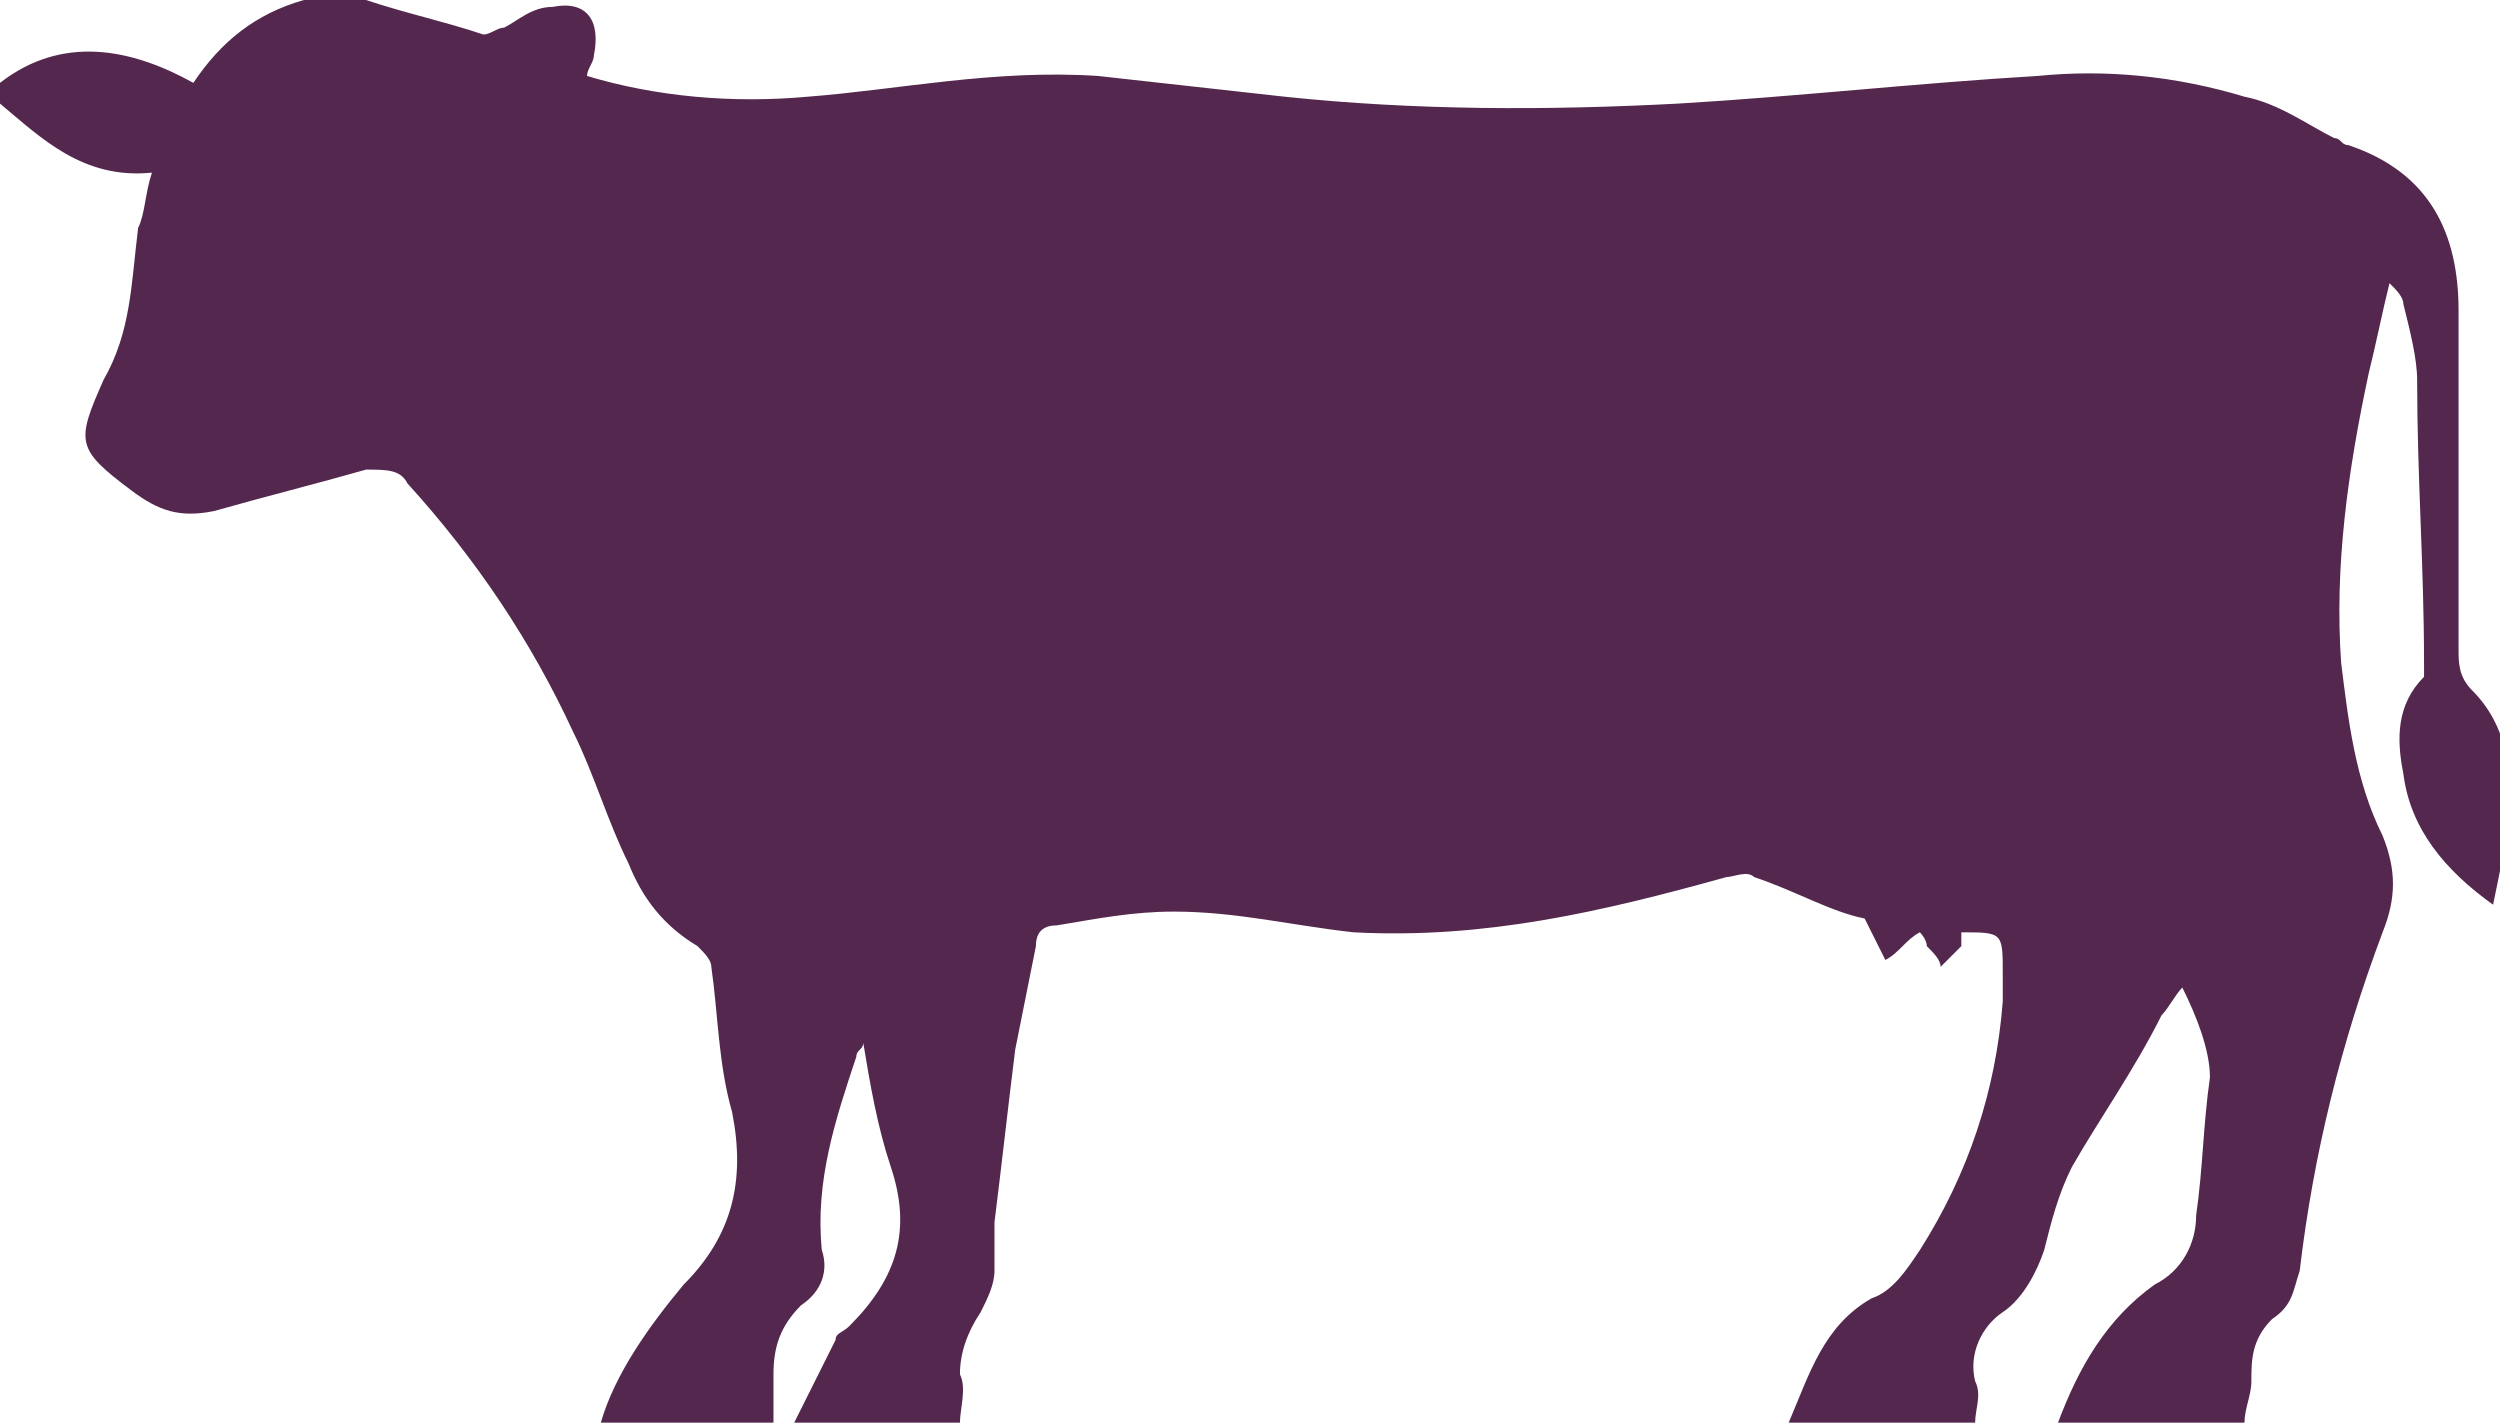
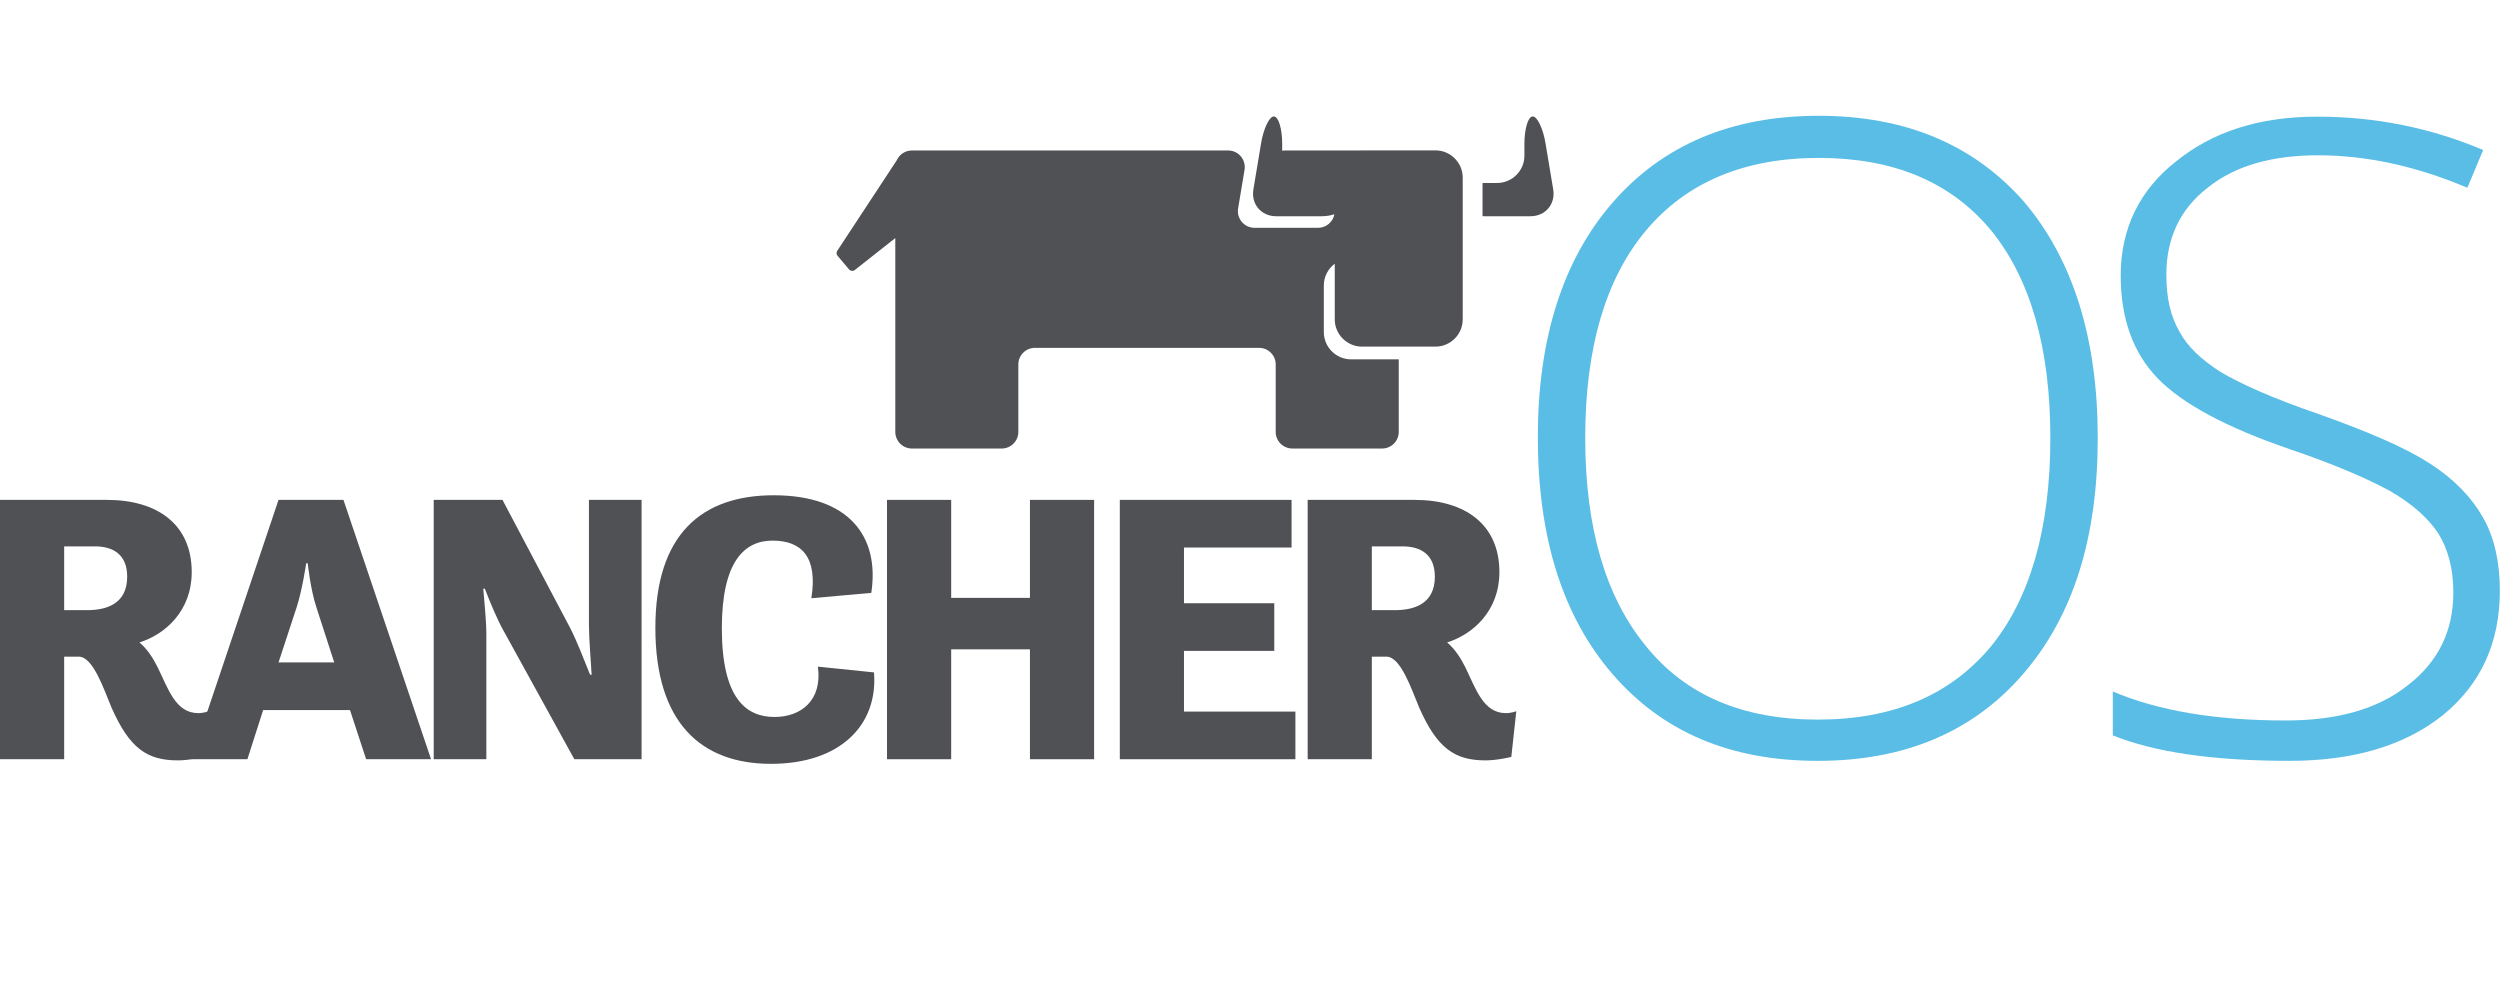
- <svg xmlns="http://www.w3.org/2000/svg" version="1.1" id="Layer_1" x="0px" y="0px" viewBox="0 0 36.2 20.6" style="enable-background:new 0 0 36.2 20.6;" xml:space="preserve">
-   <style type="text/css">
- 	.st0{fill:#54284E;}
- </style>
-   <path class="st0" d="M25.9,20.6h2.7c0-0.2,0.1-0.4,0-0.6c-0.1-0.4,0.1-0.8,0.4-1c0.3-0.2,0.5-0.6,0.6-0.9c0.1-0.4,0.2-0.8,0.4-1.2  c0.4-0.7,0.9-1.4,1.3-2.2c0.1-0.1,0.2-0.3,0.3-0.4c0.2,0.4,0.4,0.9,0.4,1.3c-0.1,0.7-0.1,1.3-0.2,2c0,0.4-0.2,0.8-0.6,1  c-0.7,0.5-1.1,1.2-1.4,2h2.7c0-0.2,0.1-0.4,0.1-0.6c0-0.3,0-0.6,0.3-0.9c0.3-0.2,0.3-0.4,0.4-0.7c0.2-1.7,0.6-3.3,1.2-4.9  c0.2-0.5,0.2-0.9,0-1.4c-0.4-0.8-0.5-1.7-0.6-2.5c-0.1-1.4,0.1-2.8,0.4-4.2c0.1-0.4,0.2-0.9,0.3-1.3c0.1,0.1,0.2,0.2,0.2,0.3  c0.1,0.4,0.2,0.8,0.2,1.1c0,1.4,0.1,2.7,0.1,4.1c0,0.1,0,0.2,0,0.2c-0.4,0.4-0.4,0.9-0.3,1.4c0.1,0.8,0.6,1.4,1.3,1.9  c0.1-0.5,0.2-0.9,0.2-1.3c0.1-0.6,0-1.3-0.5-1.8c-0.2-0.2-0.2-0.4-0.2-0.6c0-1.6,0-3.2,0-4.9c0-1.1-0.4-2-1.6-2.4  c-0.1,0-0.1-0.1-0.2-0.1c-0.4-0.2-0.8-0.5-1.3-0.6c-1-0.3-2-0.4-3-0.3c-1.7,0.1-3.5,0.3-5.2,0.4c-1.9,0.1-3.8,0.1-5.7-0.1  c-0.9-0.1-1.8-0.2-2.7-0.3C14.4,1,13,1.3,11.7,1.4c-1.1,0.1-2.2,0-3.2-0.3c0-0.1,0.1-0.2,0.1-0.3C8.7,0.3,8.5,0,8,0.1  c-0.3,0-0.5,0.2-0.7,0.3C7.2,0.4,7.1,0.5,7,0.5C6.4,0.3,5.9,0.2,5.3,0H4.4C3.7,0.2,3.2,0.6,2.8,1.2C1.9,0.7,0.9,0.5,0,1.2v0.3  C0.6,2,1.2,2.6,2.2,2.5C2.1,2.8,2.1,3.1,2,3.3C1.9,4.1,1.9,4.8,1.5,5.5C1.1,6.4,1.1,6.5,1.9,7.1c0.4,0.3,0.7,0.4,1.2,0.3  c0.7-0.2,1.5-0.4,2.2-0.6C5.6,6.8,5.8,6.8,5.9,7c1,1.1,1.8,2.3,2.4,3.6c0.3,0.6,0.5,1.3,0.8,1.9c0.2,0.5,0.5,0.9,1,1.2  c0.1,0.1,0.2,0.2,0.2,0.3c0.1,0.7,0.1,1.4,0.3,2.1c0.2,1,0,1.8-0.7,2.5c-0.5,0.6-1,1.3-1.2,2h2.5c0-0.2,0-0.4,0-0.7  c0-0.4,0.1-0.7,0.4-1c0.3-0.2,0.4-0.5,0.3-0.8c-0.1-1,0.2-1.9,0.5-2.8c0-0.1,0.1-0.1,0.1-0.2c0.1,0.6,0.2,1.2,0.4,1.8  c0.3,0.9,0.1,1.6-0.6,2.3c-0.1,0.1-0.2,0.1-0.2,0.2c-0.2,0.4-0.4,0.8-0.6,1.2h2.4c0-0.2,0.1-0.5,0-0.7c0-0.3,0.1-0.6,0.3-0.9  c0.1-0.2,0.2-0.4,0.2-0.6c0-0.2,0-0.5,0-0.7c0.1-0.8,0.2-1.7,0.3-2.5c0.1-0.5,0.2-1,0.3-1.5c0-0.2,0.1-0.3,0.3-0.3  c0.6-0.1,1.1-0.2,1.7-0.2c0.9,0,1.7,0.2,2.6,0.3c1.9,0.1,3.6-0.3,5.4-0.8c0.1,0,0.3-0.1,0.4,0c0.6,0.2,1.1,0.5,1.6,0.6  c0.1,0.2,0.2,0.4,0.3,0.6c0.2-0.1,0.3-0.3,0.5-0.4c0,0,0.1,0.1,0.1,0.2c0.1,0.1,0.2,0.2,0.2,0.3c0.1-0.1,0.2-0.2,0.3-0.3  c0,0,0-0.1,0-0.2c0.6,0,0.6,0,0.6,0.6c0,0.1,0,0.2,0,0.4c-0.1,1.3-0.5,2.5-1.2,3.6c-0.2,0.3-0.4,0.6-0.7,0.7  C26.4,19.2,26.2,19.9,25.9,20.6" />
+ <svg xmlns="http://www.w3.org/2000/svg" xmlns:xlink="http://www.w3.org/1999/xlink" width="3617.71pt" height="1429.99pt" viewBox="0 0 3617.71 1429.99" version="1.1" id="svg2">
+   <defs id="defs4">
+     <g id="g6">
+       <symbol overflow="visible" id="glyph0-0">
+         <path style="stroke:none;" d="M 119.375 0 L 641.344 0 L 641.344 -906.781 L 119.375 -906.781 Z M 184.156 -842.016 L 576.578 -842.016 L 576.578 -64.766 L 184.156 -64.766 Z M 184.156 -842.016 " id="path9" />
+       </symbol>
+       <symbol overflow="visible" id="glyph0-1">
+         <path style="stroke:none;" d="M 783.594 -796.297 C 711.203 -878.844 612.141 -920.75 486.406 -920.75 C 360.688 -920.75 261.625 -878.844 189.234 -796.297 C 116.844 -713.734 80.016 -599.438 80.016 -455.938 C 80.016 -311.156 115.562 -196.844 187.953 -113.031 C 260.344 -29.203 358.141 12.703 485.141 12.703 C 610.875 12.703 709.938 -29.203 782.312 -113.031 C 854.703 -196.844 890.266 -309.875 890.266 -454.656 C 890.266 -598.172 854.703 -712.469 783.594 -796.297 Z M 236.219 -754.375 C 294.641 -824.234 378.453 -859.797 486.406 -859.797 C 594.359 -859.797 676.906 -825.5 735.328 -755.656 C 792.484 -685.797 821.688 -585.469 821.688 -454.656 C 821.688 -323.844 792.484 -222.25 735.328 -152.406 C 676.906 -82.547 594.359 -46.984 485.141 -46.984 C 375.922 -46.984 293.375 -82.547 236.219 -153.672 C 177.797 -224.797 148.594 -325.125 148.594 -454.656 C 148.594 -584.203 177.797 -684.531 236.219 -754.375 Z M 236.219 -754.375 " id="path12" />
+       </symbol>
+       <symbol overflow="visible" id="glyph0-2">
+         <path style="stroke:none;" d="M 604.516 -339.094 C 588.016 -368.297 562.609 -394.969 527.047 -417.828 C 491.484 -440.688 438.156 -463.547 367.031 -488.953 C 299.719 -511.812 252.734 -533.406 224.797 -549.906 C 196.844 -567.688 176.531 -586.734 165.094 -608.328 C 152.406 -629.922 146.047 -656.594 146.047 -690.875 C 146.047 -744.219 166.375 -786.125 205.734 -816.609 C 245.109 -848.359 298.453 -863.594 365.766 -863.594 C 434.344 -863.594 506.734 -848.359 581.656 -816.609 L 604.516 -871.219 C 529.594 -902.969 449.578 -919.484 364.484 -919.484 C 280.672 -919.484 213.359 -897.891 160.016 -854.703 C 106.688 -812.797 80.016 -756.922 80.016 -689.609 C 80.016 -627.375 97.797 -577.844 133.344 -541.016 C 168.906 -504.188 232.406 -469.906 325.125 -438.156 C 388.625 -416.562 435.609 -396.234 468.625 -378.453 C 501.656 -359.406 524.516 -339.094 539.75 -316.234 C 553.719 -293.375 561.344 -265.438 561.344 -231.141 C 561.344 -175.266 539.75 -130.812 495.297 -96.516 C 452.125 -62.234 393.703 -45.719 318.766 -45.719 C 217.172 -45.719 134.625 -59.688 68.578 -87.625 L 68.578 -24.125 C 128.266 0 213.359 12.703 323.844 12.703 C 416.562 12.703 490.219 -8.891 546.094 -53.344 C 600.703 -97.797 628.656 -157.484 628.656 -233.688 C 628.656 -274.312 621.031 -309.875 604.516 -339.094 Z M 604.516 -339.094 " id="path15" />
+       </symbol>
+     </g>
+     <clipPath id="clip1">
+       <path d="M 3057 168 L 3617.711 168 L 3617.711 1102 L 3057 1102 Z M 3057 168 " id="path18" />
+     </clipPath>
+   </defs>
+   <g id="surface1191">
+     <path style=" stroke:none;fill-rule:nonzero;fill:rgb(31.425%,31.685%,33.292%);fill-opacity:1;" d="M 2247.613 274.023 L 2236.504 207.387 C 2232.941 185.992 2224.602 168.484 2217.98 168.484 C 2211.363 168.484 2205.953 186.234 2205.953 207.918 L 2205.953 225.344 C 2205.953 247.031 2188.203 264.777 2166.512 264.777 L 2149.09 264.777 C 2147.832 264.777 2146.582 264.824 2145.352 264.895 L 2145.352 312.809 C 2146.582 312.879 2147.832 312.922 2149.09 312.922 L 2214.66 312.922 C 2236.352 312.922 2251.172 295.418 2247.613 274.023 " id="path21" />
+     <path style=" stroke:none;fill-rule:nonzero;fill:rgb(31.425%,31.685%,33.292%);fill-opacity:1;" d="M 2077.262 217.617 L 1970.949 217.617 C 1970.07 217.617 1969.203 217.695 1968.344 217.75 L 1859.203 217.75 C 1857.914 217.75 1856.672 217.879 1855.441 218.074 L 1855.441 207.922 C 1855.441 186.234 1850.02 168.488 1843.402 168.488 C 1836.781 168.488 1828.449 185.992 1824.883 207.387 L 1813.781 274.023 C 1810.211 295.418 1825.043 312.922 1846.73 312.922 L 1912.305 312.922 C 1919.051 312.922 1925.422 311.871 1930.992 310.027 C 1928.902 321.199 1919.121 329.664 1907.34 329.664 L 1815.391 329.664 C 1800.523 329.664 1789.211 316.305 1791.652 301.633 L 1800.961 245.781 C 1803.402 231.109 1792.09 217.75 1777.211 217.75 L 1319.641 217.75 C 1309.891 217.75 1301.523 223.559 1297.73 231.891 L 1211.551 362.98 C 1210.094 365.199 1210.27 368.117 1211.992 370.148 L 1228.711 389.895 C 1230.801 392.359 1234.473 392.727 1237.004 390.727 L 1295.57 344.508 L 1295.57 624.973 C 1295.57 638.27 1306.352 649.047 1319.641 649.047 L 1449.551 649.047 C 1462.844 649.047 1473.621 638.27 1473.621 624.973 L 1473.621 527.434 C 1473.621 514.141 1484.402 503.363 1497.691 503.363 L 1821.98 503.363 C 1835.273 503.363 1846.051 514.141 1846.051 527.434 L 1846.051 624.973 C 1846.051 638.27 1856.832 649.047 1870.121 649.047 L 2000.031 649.047 C 2013.32 649.047 2024.102 638.27 2024.102 624.973 L 2024.102 520.008 L 1955.113 520.008 C 1933.422 520.008 1915.684 502.262 1915.684 480.574 L 1915.684 413.078 C 1915.684 400.23 1921.934 388.805 1931.512 381.594 L 1931.512 462.152 C 1931.512 483.844 1949.262 501.59 1970.949 501.59 L 2077.262 501.59 C 2098.953 501.59 2116.691 483.844 2116.691 462.152 L 2116.691 257.051 C 2116.691 235.363 2098.953 217.617 2077.262 217.617 " id="path23" />
+     <path style=" stroke:none;fill-rule:nonzero;fill:rgb(31.425%,31.685%,33.292%);fill-opacity:1;" d="M 92.852 790.648 L 92.852 882.941 L 126.215 882.941 C 152.906 882.941 184.039 874.605 184.039 834.578 C 184.039 801.773 162.914 790.648 137.336 790.648 Z M 0 723.371 L 154.57 723.371 C 227.961 723.371 277.445 758.957 277.445 827.906 C 277.445 884.055 239.082 917.973 201.832 929.652 C 212.953 939.102 221.289 951.895 227.961 965.234 C 243.531 996.926 254.094 1031.949 286.898 1031.949 C 295.242 1031.949 301.914 1029.172 301.914 1029.172 L 294.684 1095.332 C 294.684 1095.332 274.664 1100.34 257.43 1100.34 C 212.953 1100.34 187.379 1083.102 161.242 1023.609 C 150.121 996.926 134.559 950.219 113.98 950.219 L 92.852 950.219 L 92.852 1098.672 L 0 1098.672 L 0 723.371 " id="path25" />
+     <path style=" stroke:none;fill-rule:nonzero;fill:rgb(31.425%,31.685%,33.292%);fill-opacity:1;" d="M 403.047 958.562 L 483.668 958.562 L 458.094 879.613 C 449.195 852.93 445.301 815.117 445.301 815.117 L 443.082 815.117 C 443.082 815.117 437.523 853.477 429.18 879.051 Z M 403.047 723.371 L 497.012 723.371 L 623.777 1098.672 L 529.816 1098.672 L 506.465 1027.5 L 380.812 1027.5 L 358.012 1098.672 L 276.836 1098.672 L 403.047 723.371 " id="path27" />
+     <path style=" stroke:none;fill-rule:nonzero;fill:rgb(31.425%,31.685%,33.292%);fill-opacity:1;" d="M 627.613 723.371 L 727.137 723.371 L 825.551 909.637 C 833.887 925.758 845.008 954.109 853.906 976.352 L 856.129 976.352 C 855.02 955.223 852.234 925.195 852.234 903.516 L 852.234 723.371 L 928.41 723.371 L 928.41 1098.672 L 831.109 1098.672 L 728.809 912.969 C 719.355 896.285 709.348 871.824 701.562 851.816 L 699.336 851.816 C 701.008 872.941 703.785 897.961 703.785 918.523 L 703.785 1098.672 L 627.613 1098.672 L 627.613 723.371 " id="path29" />
+     <path style=" stroke:none;fill-rule:nonzero;fill:rgb(31.425%,31.685%,33.292%);fill-opacity:1;" d="M 948.371 908.523 C 948.371 772.863 1015.641 716.699 1119.621 716.699 C 1229.141 716.699 1273.082 776.754 1260.852 857.922 L 1174.102 865.703 C 1183.562 806.215 1160.211 782.312 1117.949 782.312 C 1077.359 782.312 1044.562 812.336 1044.562 909.074 C 1044.562 1011.379 1080.141 1037.52 1120.73 1037.52 C 1159.09 1037.52 1190.23 1013.598 1183.562 964.672 L 1264.73 973.023 C 1270.852 1049.18 1215.801 1105.34 1115.723 1105.34 C 1013.98 1105.34 948.371 1045.301 948.371 908.523 " id="path31" />
+     <path style=" stroke:none;fill-rule:nonzero;fill:rgb(31.425%,31.685%,33.292%);fill-opacity:1;" d="M 1283.582 723.371 L 1376.441 723.371 L 1376.441 865.156 L 1490.414 865.156 L 1490.414 723.371 L 1583.273 723.371 L 1583.273 1098.672 L 1490.414 1098.672 L 1490.414 939.652 L 1376.441 939.652 L 1376.441 1098.672 L 1283.582 1098.672 L 1283.582 723.371 " id="path33" />
+     <path style=" stroke:none;fill-rule:nonzero;fill:rgb(31.425%,31.685%,33.292%);fill-opacity:1;" d="M 1620.461 723.371 L 1869.004 723.371 L 1869.004 792.32 L 1713.32 792.32 L 1713.32 872.941 L 1843.984 872.941 L 1843.984 941.879 L 1713.32 941.879 L 1713.32 1029.727 L 1874.551 1029.727 L 1874.551 1098.672 L 1620.461 1098.672 L 1620.461 723.371 " id="path35" />
+     <path style=" stroke:none;fill-rule:nonzero;fill:rgb(31.425%,31.685%,33.292%);fill-opacity:1;" d="M 1985.152 790.648 L 1985.152 882.941 L 2018.523 882.941 C 2045.203 882.941 2076.344 874.605 2076.344 834.578 C 2076.344 801.773 2055.223 790.648 2029.633 790.648 Z M 1892.301 723.371 L 2046.871 723.371 C 2120.262 723.371 2169.75 758.957 2169.75 827.906 C 2169.75 884.055 2131.383 917.973 2094.133 929.652 C 2105.262 939.102 2113.594 951.895 2120.262 965.234 C 2135.832 996.926 2146.391 1031.949 2179.203 1031.949 C 2187.543 1031.949 2194.211 1029.172 2194.211 1029.172 L 2186.992 1095.332 C 2186.992 1095.332 2166.961 1100.34 2149.734 1100.34 C 2105.262 1100.34 2079.672 1083.102 2053.543 1023.609 C 2042.422 996.926 2026.852 950.219 2006.281 950.219 L 1985.152 950.219 L 1985.152 1098.672 L 1892.301 1098.672 L 1892.301 723.371 " id="path37" />
+     <g style="fill:rgb(34.831%,74.13%,89.995%);fill-opacity:1;" id="g39">
+       <use xlink:href="#glyph0-1" x="2145.354" y="1088.309" id="use41" />
+     </g>
+     <g clip-path="url(#clip1)" clip-rule="nonzero" id="g43">
+       <g style="fill:rgb(34.831%,74.13%,89.995%);fill-opacity:1;" id="g45">
+         <use xlink:href="#glyph0-2" x="2988.839" y="1088.309" id="use47" />
+       </g>
+     </g>
+   </g>
</svg>
